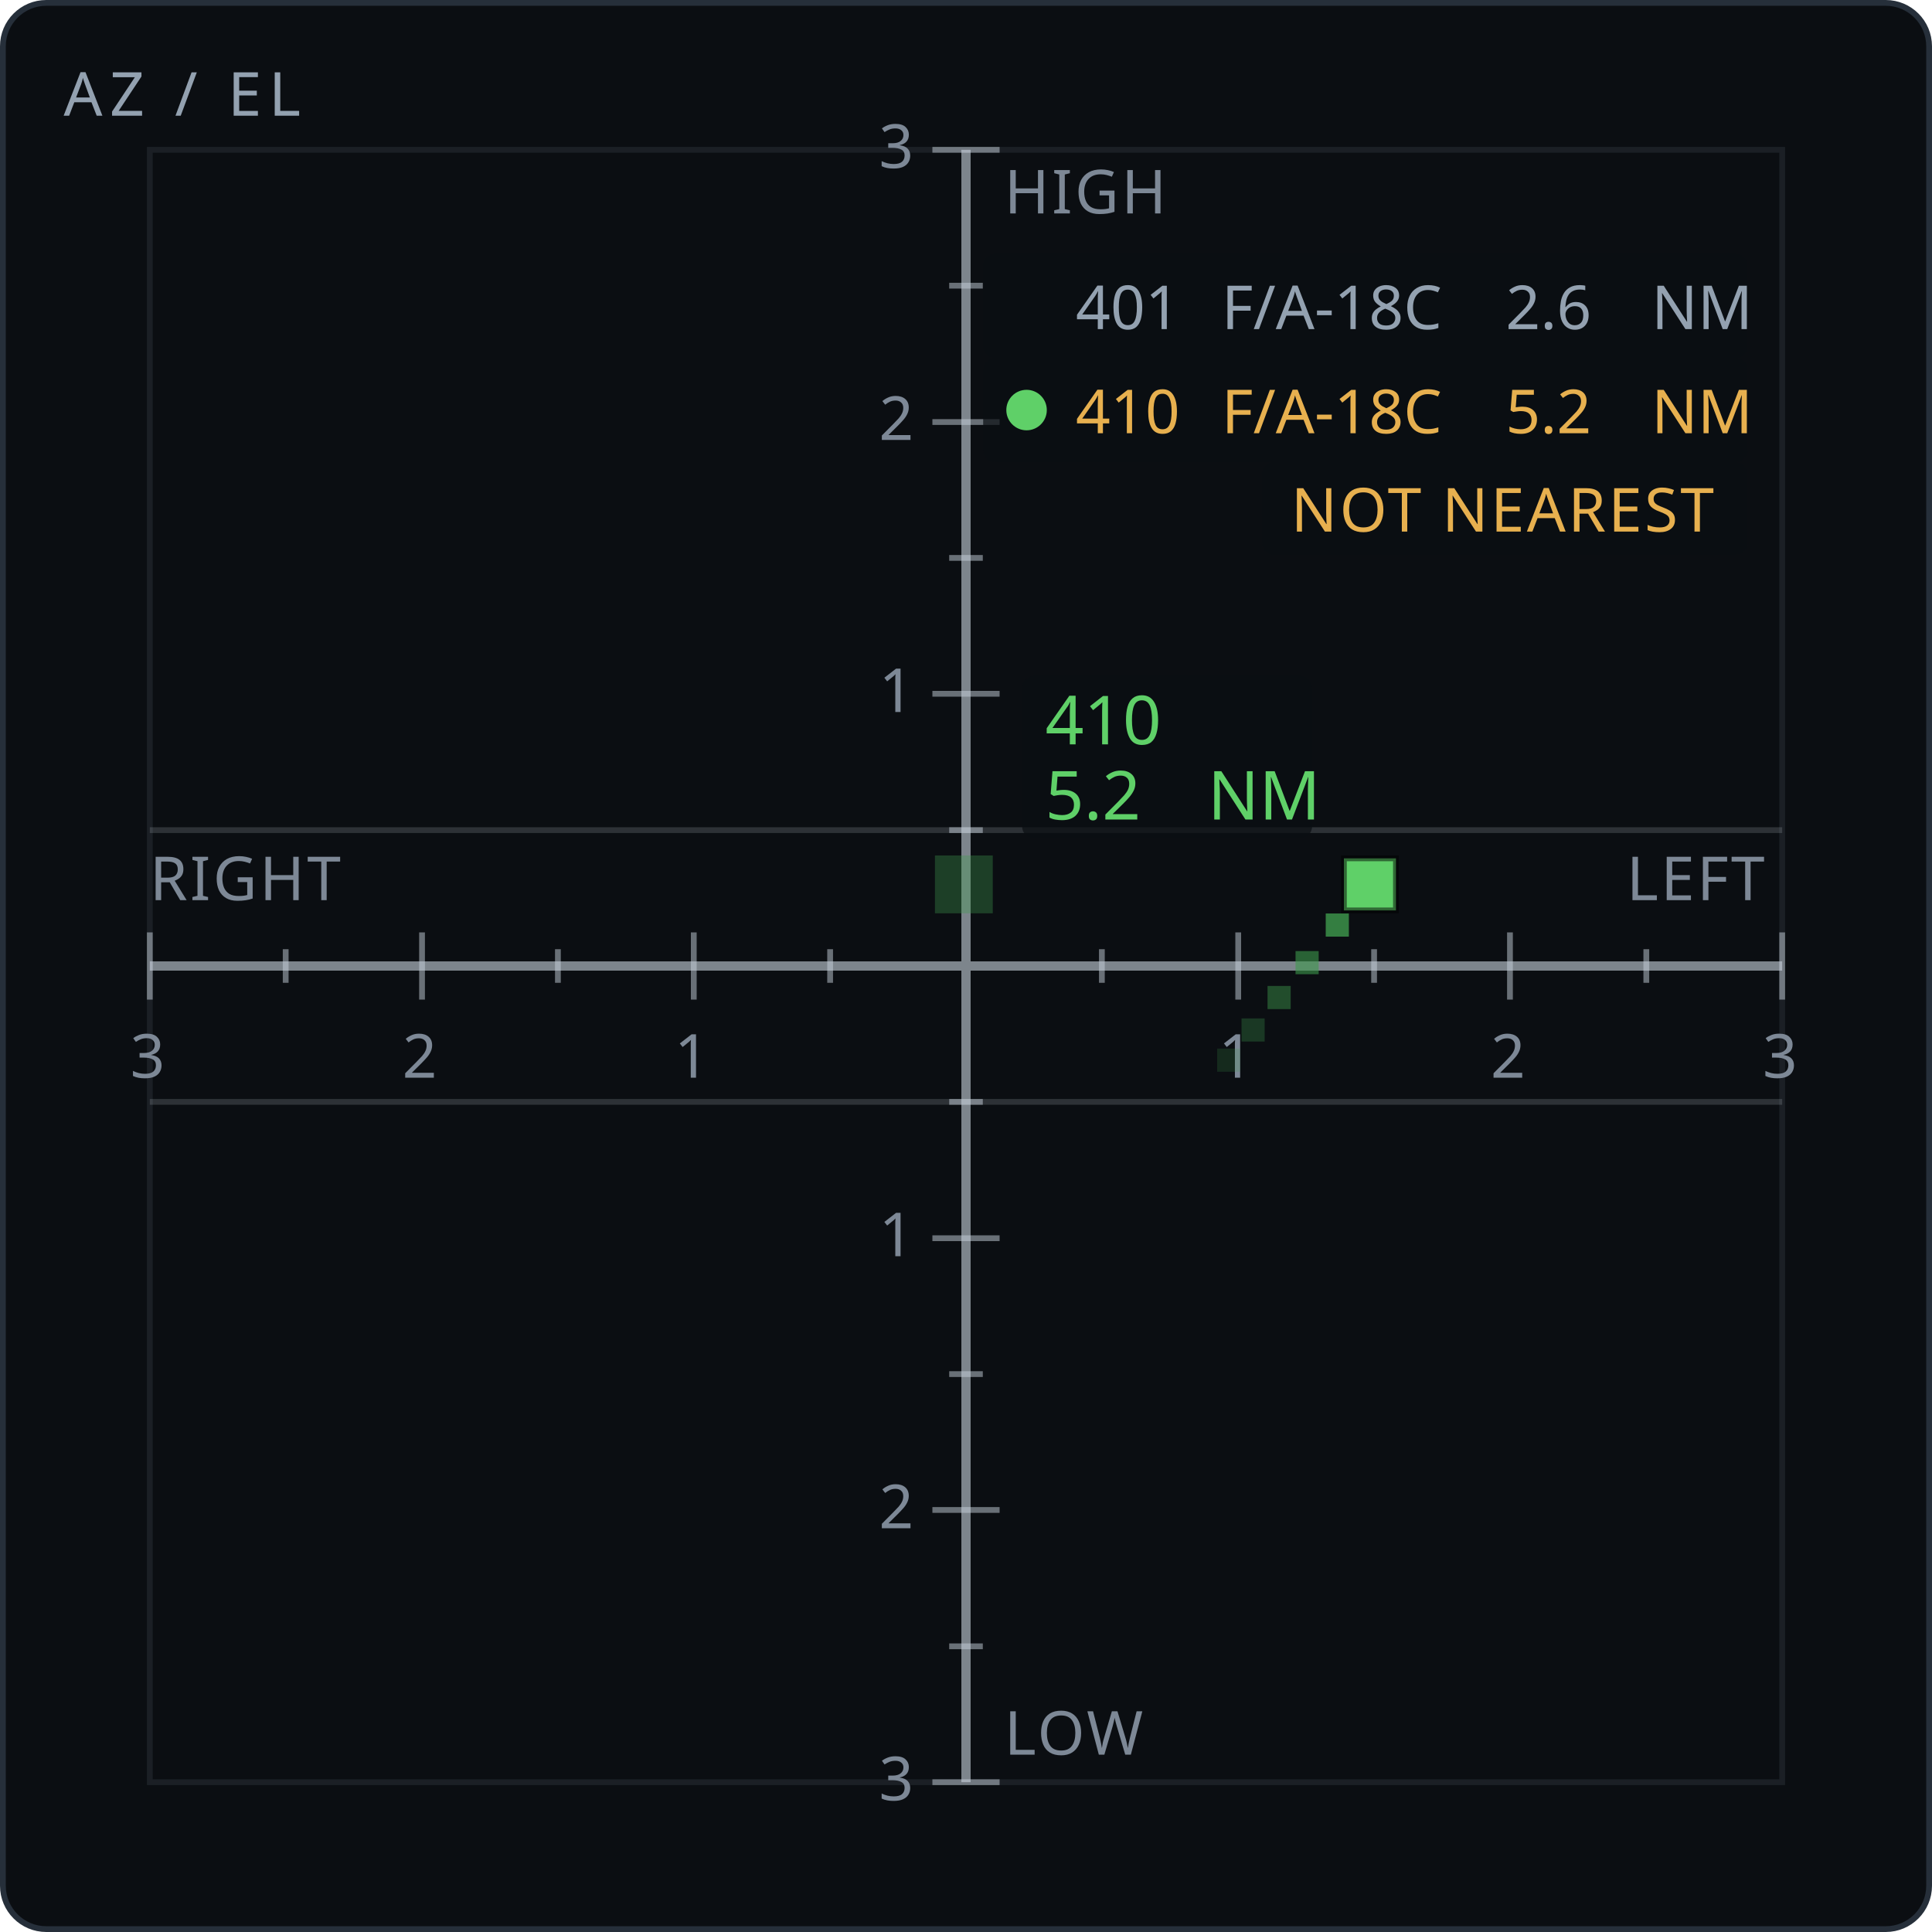
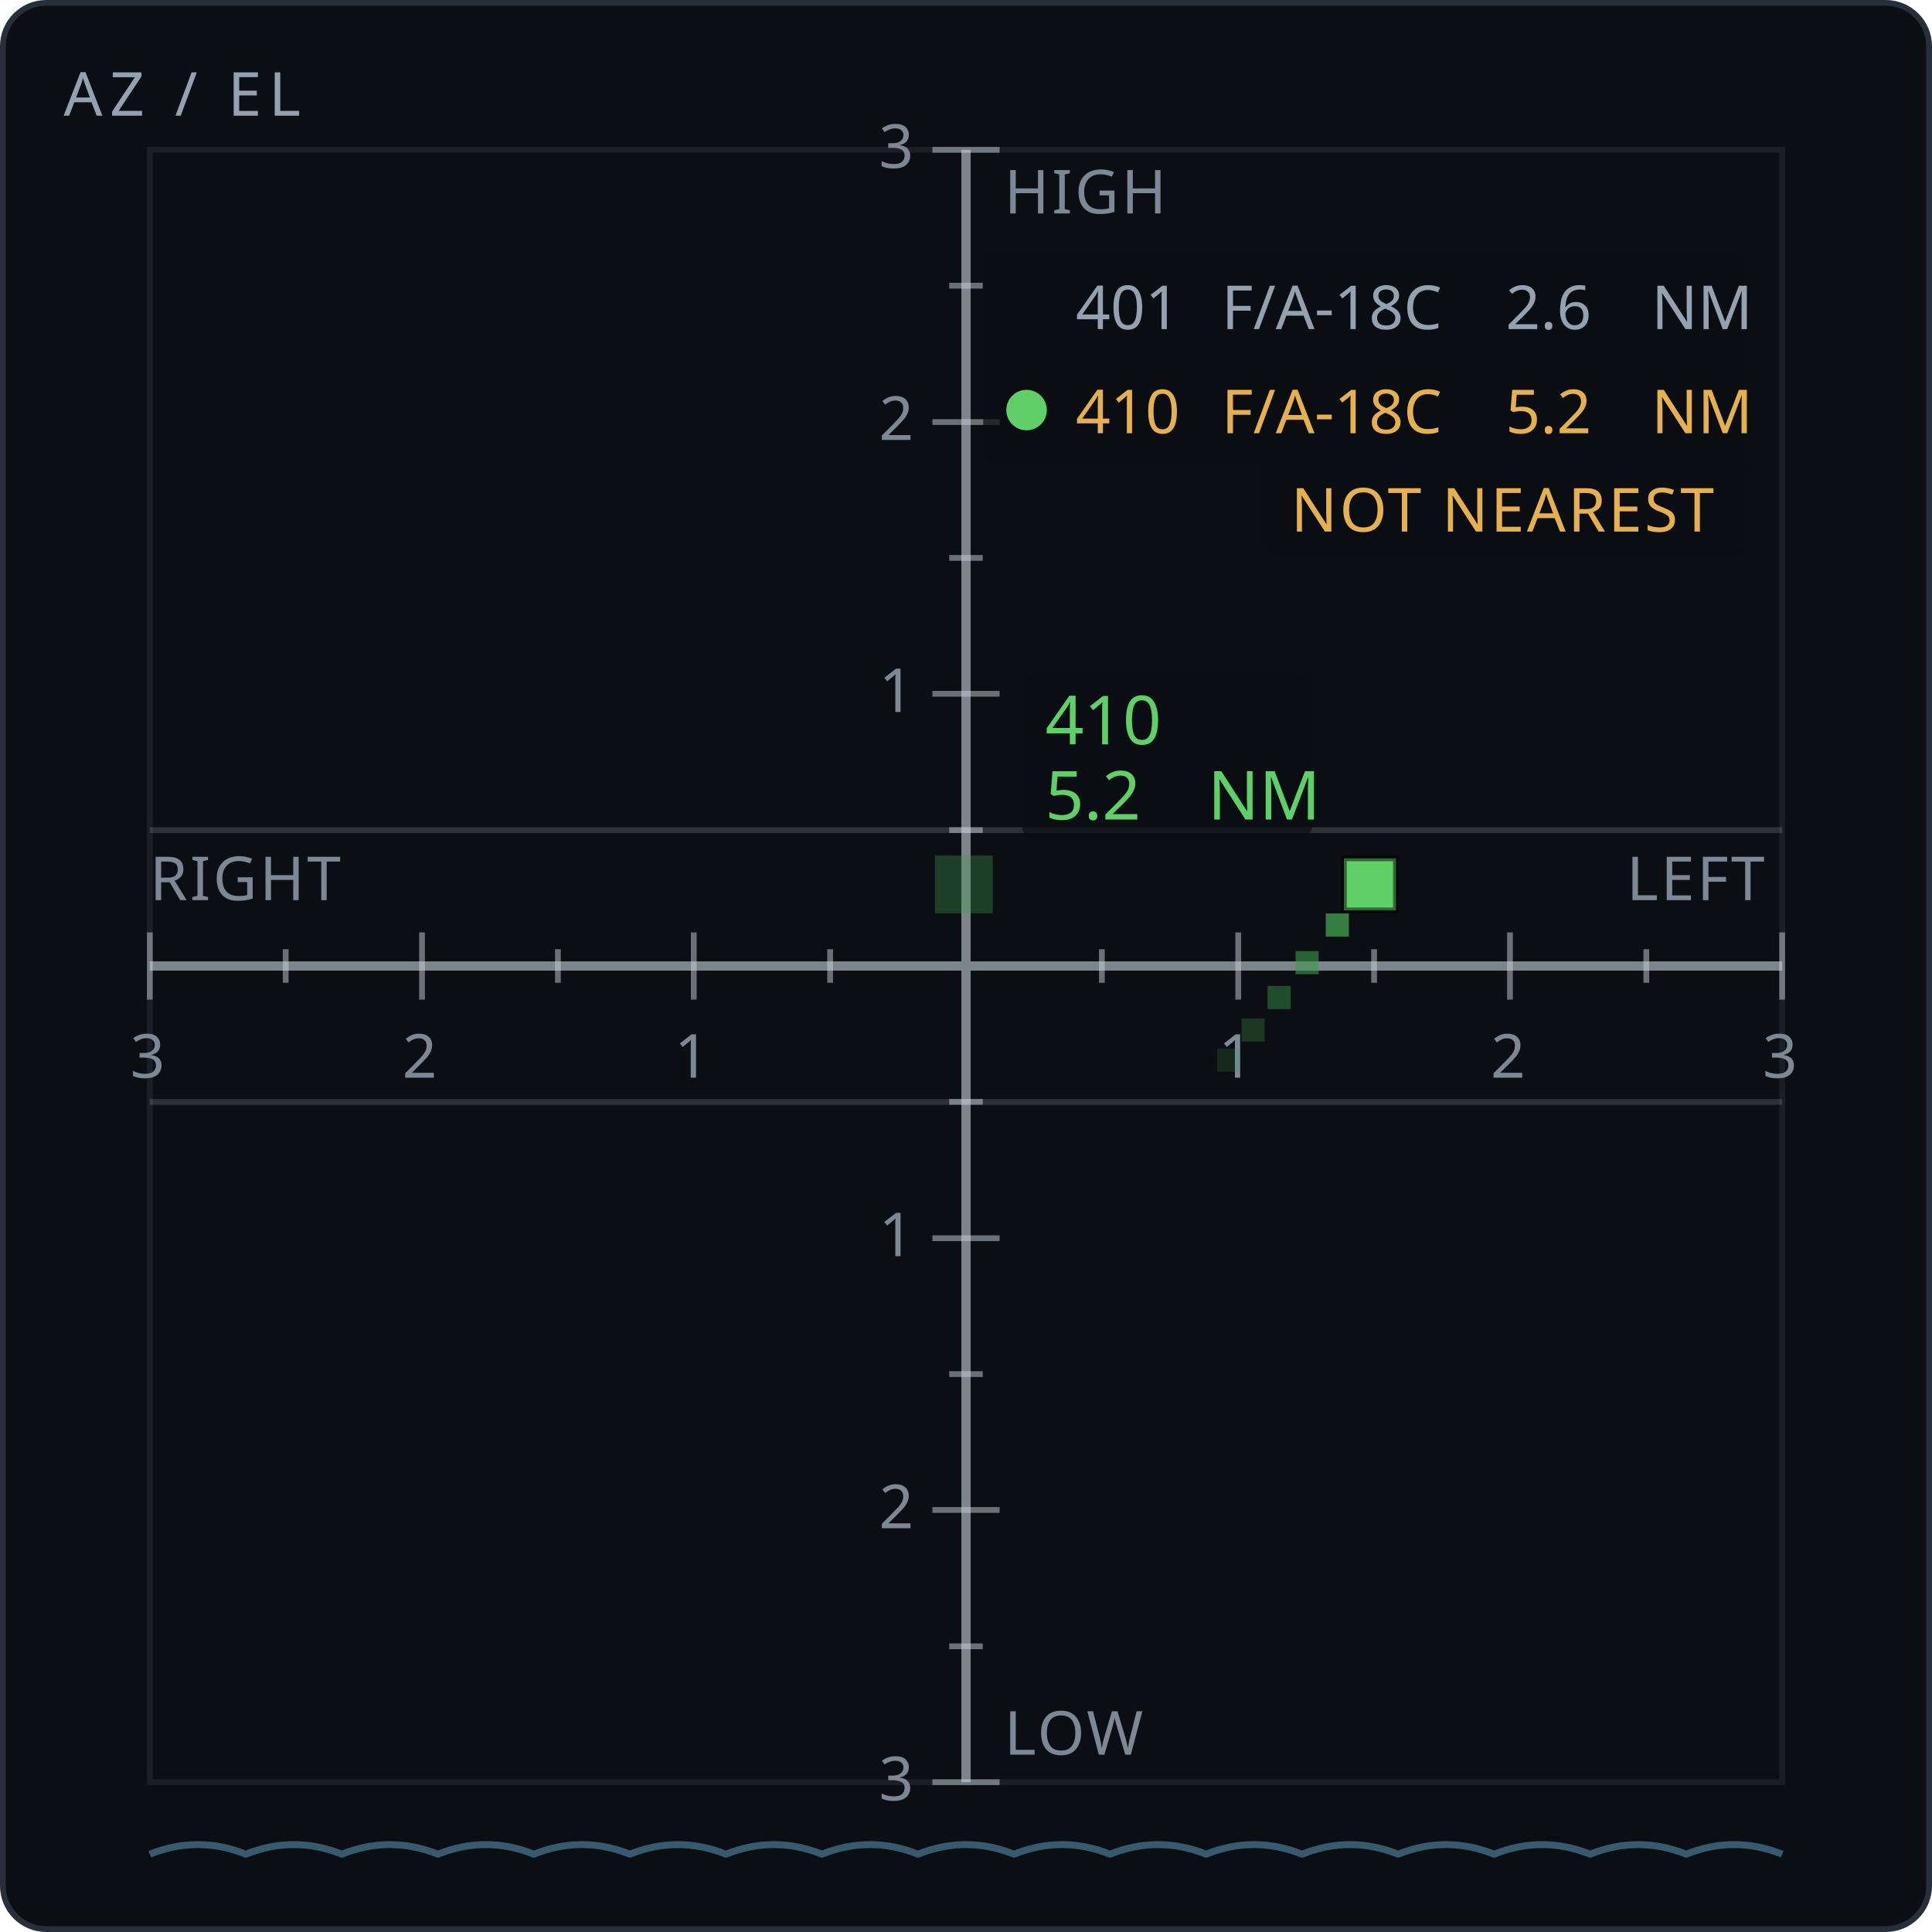
<svg xmlns="http://www.w3.org/2000/svg" width="334" height="334" viewBox="0 0 334 334" fill="none">
  <g id="Scope/AZ EL display / contact=not-nearest">
    <rect id="box" x="0.5" y="0.5" width="333" height="333" rx="7.5" fill="#0B0E12" stroke="#262F3A" stroke-width="1" />
    <g id="span.lbl" transform="translate(11 9)">
      <text id="AZ / EL" fill="#93A1B0" xml:space="preserve" style="white-space: pre" font-family="IBM Plex Mono" font-size="10.5" font-weight="400" letter-spacing="0.12em">
        <tspan x="0" y="11.01">AZ / EL</tspan>
      </text>
    </g>
    <g id="svg" transform="translate(1 1) scale(0.83)">
      <rect x="30" y="30" width="340" height="340" stroke="rgb(147, 161, 176)" fill="none" fill-opacity="1" fill-rule="nonzero" stroke-opacity="0.12" stroke-linecap="butt" stroke-linejoin="miter" stroke-miterlimit="4" opacity="1" stroke-width="1.205" />
      <path d="M370 171.7H30M370 228.3H30" stroke="rgb(201, 211, 221)" fill="none" fill-opacity="1" fill-rule="nonzero" stroke-opacity="0.18" stroke-linecap="butt" stroke-linejoin="miter" stroke-miterlimit="4" opacity="1" stroke-width="1.205" />
      <path d="M370 200H30M200 30V370" stroke="rgb(201, 211, 221)" stroke-opacity="0.6" stroke-width="1.928" fill="none" fill-opacity="1" fill-rule="nonzero" stroke-linecap="butt" stroke-linejoin="miter" stroke-miterlimit="4" opacity="1" />
      <path d="M370.0 193.0v14.0M341.7 196.5v7.0M313.3 193.0v14.0M285.0 196.5v7.0M256.7 193.0v14.0M228.3 196.5v7.0M171.7 196.5v7.0M143.3 193.0v14.0M115.0 196.5v7.0M86.7 193.0v14.0M58.3 196.5v7.0M30.0 193.0v14.0M193.0 370.0h14.0M196.5 341.7h7.0M193.0 313.3h14.0M196.5 285.0h7.0M193.0 256.7h14.0M196.5 228.3h7.0M196.5 171.7h7.0M193.0 143.3h14.0M196.5 115.0h7.0M193.0 86.7h14.0M196.5 58.3h7.0M193.0 30.0h14.0" stroke="rgb(201, 211, 221)" stroke-opacity="0.5" fill="none" fill-opacity="1" fill-rule="nonzero" stroke-linecap="butt" stroke-linejoin="miter" stroke-miterlimit="4" opacity="1" stroke-width="1.205" />
      <line x1="284.1" y1="183.0" x2="286.5" y2="182.1" stroke="rgb(95, 208, 104)" stroke-width="2.169" stroke-linecap="round" fill="rgb(0, 0, 0)" fill-opacity="1" fill-rule="nonzero" stroke-opacity="1" stroke-linejoin="miter" stroke-miterlimit="4" opacity="1" />
+       <path d="M30 385q10.00 -4 20.00 0q10.00 -4 20.00 0q10.00 -4 20.00 0q10.00 -4 20.00 0q10.00 -4 20.00 0q10.00 -4 20.00 0q10.00 -4 20.00 0q10.00 -4 20.00 0q10.00 -4 20.00 0q10.00 -4 20.00 0q10.00 -4 20.00 0q10.00 -4 20.00 0q10.00 -4 20.00 0q10.00 -4 20.00 0q10.00 -4 20.00 0q10.00 -4 20.00 0q10.00 -4 20.00 0" stroke="rgb(111, 182, 230)" stroke-width="1.446" fill="none" stroke-linejoin="round" fill-opacity="1" fill-rule="nonzero" stroke-opacity="0.45" stroke-linecap="butt" stroke-miterlimit="4" opacity="1" />
    </g>
    <g id="div" transform="translate(1 1)">
      <g id="span.mono" transform="translate(303.73 174.3)">
        <text id="3" fill="#7D8896" xml:space="preserve" style="white-space: pre" font-family="IBM Plex Mono" font-size="10.5" font-weight="400" letter-spacing="0.04em">
          <tspan x="0" y="11.01">3</tspan>
        </text>
      </g>
      <g id="span.mono" transform="translate(256.7 174.3)">
        <text id="2" fill="#7D8896" xml:space="preserve" style="white-space: pre" font-family="IBM Plex Mono" font-size="10.5" font-weight="400" letter-spacing="0.04em">
          <tspan x="0" y="11.01">2</tspan>
        </text>
      </g>
      <g id="span.mono" transform="translate(209.66 174.3)">
        <text id="1" fill="#7D8896" xml:space="preserve" style="white-space: pre" font-family="IBM Plex Mono" font-size="10.5" font-weight="400" letter-spacing="0.04em">
          <tspan x="0" y="11.01">1</tspan>
        </text>
      </g>
      <g id="span.mono" transform="translate(115.59 174.3)">
        <text id="1" fill="#7D8896" xml:space="preserve" style="white-space: pre" font-family="IBM Plex Mono" font-size="10.5" font-weight="400" letter-spacing="0.04em">
          <tspan x="0" y="11.01">1</tspan>
        </text>
      </g>
      <g id="span.mono" transform="translate(68.55 174.3)">
        <text id="2" fill="#7D8896" xml:space="preserve" style="white-space: pre" font-family="IBM Plex Mono" font-size="10.5" font-weight="400" letter-spacing="0.04em">
          <tspan x="0" y="11.01">2</tspan>
        </text>
      </g>
      <g id="span.mono" transform="translate(21.52 174.3)">
        <text id="3" fill="#7D8896" xml:space="preserve" style="white-space: pre" font-family="IBM Plex Mono" font-size="10.5" font-weight="400" letter-spacing="0.04em">
          <tspan x="0" y="11.01">3</tspan>
        </text>
      </g>
      <g id="span.mono" transform="translate(150.95 299.22)">
        <text id="3" fill="#7D8896" xml:space="preserve" style="white-space: pre" font-family="IBM Plex Mono" font-size="10.5" font-weight="400" letter-spacing="0.04em">
          <tspan x="0" y="11.01">3</tspan>
        </text>
      </g>
      <g id="span.mono" transform="translate(150.95 252.19)">
        <text id="2" fill="#7D8896" xml:space="preserve" style="white-space: pre" font-family="IBM Plex Mono" font-size="10.5" font-weight="400" letter-spacing="0.04em">
          <tspan x="0" y="11.01">2</tspan>
        </text>
      </g>
      <g id="span.mono" transform="translate(150.95 205.16)">
        <text id="1" fill="#7D8896" xml:space="preserve" style="white-space: pre" font-family="IBM Plex Mono" font-size="10.5" font-weight="400" letter-spacing="0.04em">
          <tspan x="0" y="11.01">1</tspan>
        </text>
      </g>
      <g id="span.mono" transform="translate(150.95 111.08)">
        <text id="1" fill="#7D8896" xml:space="preserve" style="white-space: pre" font-family="IBM Plex Mono" font-size="10.5" font-weight="400" letter-spacing="0.04em">
          <tspan x="0" y="11.01">1</tspan>
        </text>
      </g>
      <g id="span.mono" transform="translate(150.95 64.05)">
        <text id="2" fill="#7D8896" xml:space="preserve" style="white-space: pre" font-family="IBM Plex Mono" font-size="10.5" font-weight="400" letter-spacing="0.04em">
          <tspan x="0" y="11.01">2</tspan>
        </text>
      </g>
      <g id="span.mono" transform="translate(150.95 17.02)">
        <text id="3" fill="#7D8896" xml:space="preserve" style="white-space: pre" font-family="IBM Plex Mono" font-size="10.5" font-weight="400" letter-spacing="0.04em">
          <tspan x="0" y="11.01">3</tspan>
        </text>
      </g>
      <g id="span.mono" transform="translate(24.89 143.61)">
        <text id="RIGHT" fill="#7D8896" xml:space="preserve" style="white-space: pre" font-family="IBM Plex Mono" font-size="10.5" font-weight="400" letter-spacing="0.04em">
          <tspan x="0" y="11.01">RIGHT</tspan>
        </text>
      </g>
      <g id="span.mono" transform="translate(280.2 143.61)">
        <text id="LEFT" fill="#7D8896" xml:space="preserve" style="white-space: pre" font-family="IBM Plex Mono" font-size="10.5" font-weight="400" letter-spacing="0.04em">
          <tspan x="0" y="11.01">LEFT</tspan>
        </text>
      </g>
      <g id="span.mono" transform="translate(172.63 24.89)">
        <text id="HIGH" fill="#7D8896" xml:space="preserve" style="white-space: pre" font-family="IBM Plex Mono" font-size="10.5" font-weight="400" letter-spacing="0.04em">
          <tspan x="0" y="11.01">HIGH</tspan>
        </text>
      </g>
      <g id="span.mono" transform="translate(172.63 291.34)">
        <text id="LOW" fill="#7D8896" xml:space="preserve" style="white-space: pre" font-family="IBM Plex Mono" font-size="10.5" font-weight="400" letter-spacing="0.04em">
          <tspan x="0" y="11.01">LOW</tspan>
        </text>
      </g>
      <g id="span" transform="translate(160.63 146.89)" opacity="0.35">
        <rect id="fill" width="10" height="10" fill="#3E9A4C" />
      </g>
      <g id="span" transform="translate(228.19 156.92)" opacity="0.8">
        <rect id="fill" width="4" height="4" fill="#3E9A4C" />
      </g>
      <g id="span" transform="translate(222.97 163.42)" opacity="0.6">
        <rect id="fill" width="4" height="4" fill="#3E9A4C" />
      </g>
      <g id="span" transform="translate(218.13 169.45)" opacity="0.45">
        <rect id="fill" width="4" height="4" fill="#3E9A4C" />
      </g>
      <g id="span" transform="translate(213.63 175.06)" opacity="0.3">
        <rect id="fill" width="4" height="4" fill="#3E9A4C" />
      </g>
      <g id="span" transform="translate(209.42 180.28)" opacity="0.2">
        <rect id="fill" width="4" height="4" fill="#3E9A4C" />
      </g>
      <g id="span" transform="translate(230.83 146.89)">
        <rect id="box" x="0.5" y="0.5" width="9" height="9" fill="#5FD068" stroke="#000000" stroke-opacity="0.5" stroke-width="1" />
      </g>
      <g id="span.mono" transform="translate(175.7 115.89)">
        <rect id="fill" width="50.13" height="28" rx="2" fill="#0B0E12" fill-opacity="0.72" />
        <text id="410" fill="#5FD068" xml:space="preserve" style="white-space: pre" font-family="IBM Plex Mono" font-size="11.7" font-weight="400" letter-spacing="0em">
          <tspan x="4" y="11.79">410</tspan>
        </text>
        <g id="div" transform="translate(4 14)">
          <text id="5.2" fill="#5FD068" xml:space="preserve" style="white-space: pre" font-family="IBM Plex Mono" font-size="11.7" font-weight="400" letter-spacing="0em">
            <tspan x="0" y="10.79">5.2</tspan>
          </text>
          <text id="NM" fill="#5FD068" xml:space="preserve" style="white-space: pre" font-family="IBM Plex Mono" font-size="11.7" font-weight="400" letter-spacing="0em">
            <tspan x="28.08" y="10.79">NM</tspan>
          </text>
        </g>
      </g>
      <g id="401" transform="translate(153.63 139.89)" />
      <g id="410" transform="translate(223.83 139.89)" />
    </g>
    <g id="AZ/EL tracks" transform="translate(169.97 43.89)">
      <g id="button">
        <rect id="fill" width="132.14" height="18" rx="2" fill="#0B0E12" fill-opacity="0.72" />
        <g id="span" transform="translate(4 5.5)" />
        <g id="span" transform="translate(16 0)">
          <text id="401" fill="#93A1B0" xml:space="preserve" style="white-space: pre" font-family="IBM Plex Mono" font-size="10.5" font-weight="400" letter-spacing="0em">
            <tspan x="0" y="13.01">401</tspan>
          </text>
          <text id="F/A-18C" fill="#93A1B0" xml:space="preserve" style="white-space: pre" font-family="IBM Plex Mono" font-size="10.5" font-weight="400" letter-spacing="0em">
            <tspan x="25.22" y="13.01">F/A-18C</tspan>
          </text>
        </g>
        <g id="span" transform="translate(90.33 0)">
          <text id="2.6" fill="#93A1B0" xml:space="preserve" style="white-space: pre" font-family="IBM Plex Mono" font-size="10.5" font-weight="400" letter-spacing="0em">
            <tspan x="0" y="13.01">2.6</tspan>
          </text>
          <text id="NM" fill="#93A1B0" xml:space="preserve" style="white-space: pre" font-family="IBM Plex Mono" font-size="10.5" font-weight="400" letter-spacing="0em">
            <tspan x="25.21" y="13.01">NM</tspan>
          </text>
        </g>
      </g>
      <g id="button" transform="translate(0 18)">
        <rect id="fill" width="132.14" height="18" rx="2" fill="#0B0E12" fill-opacity="0.72" />
        <g id="span" transform="translate(4 5.5)">
          <rect id="fill" width="7" height="7" rx="3.5" fill="#5FD068" />
        </g>
        <g id="span" transform="translate(16 0)">
          <text id="410" fill="#E7B04F" xml:space="preserve" style="white-space: pre" font-family="IBM Plex Mono" font-size="10.5" font-weight="400" letter-spacing="0em">
            <tspan x="0" y="13.01">410</tspan>
          </text>
          <text id="F/A-18C" fill="#E7B04F" xml:space="preserve" style="white-space: pre" font-family="IBM Plex Mono" font-size="10.5" font-weight="400" letter-spacing="0em">
            <tspan x="25.22" y="13.01">F/A-18C</tspan>
          </text>
        </g>
        <g id="span" transform="translate(90.33 0)">
          <text id="5.2" fill="#E7B04F" xml:space="preserve" style="white-space: pre" font-family="IBM Plex Mono" font-size="10.5" font-weight="400" letter-spacing="0em">
            <tspan x="0" y="13.01">5.2</tspan>
          </text>
          <text id="NM" fill="#E7B04F" xml:space="preserve" style="white-space: pre" font-family="IBM Plex Mono" font-size="10.5" font-weight="400" letter-spacing="0em">
            <tspan x="25.21" y="13.01">NM</tspan>
          </text>
        </g>
      </g>
      <g id="div" transform="translate(0 36)">
        <g id="span" transform="translate(48.22 0)">
          <rect id="fill" width="83.92" height="16" rx="2" fill="#0B0E12" fill-opacity="0.72" />
          <text id="NOT NEAREST" fill="#E7B04F" xml:space="preserve" style="white-space: pre" font-family="IBM Plex Mono" font-size="10.5" font-weight="400" letter-spacing="0.04em">
            <tspan x="5" y="12.01">NOT NEAREST</tspan>
          </text>
        </g>
      </g>
    </g>
  </g>
</svg>
